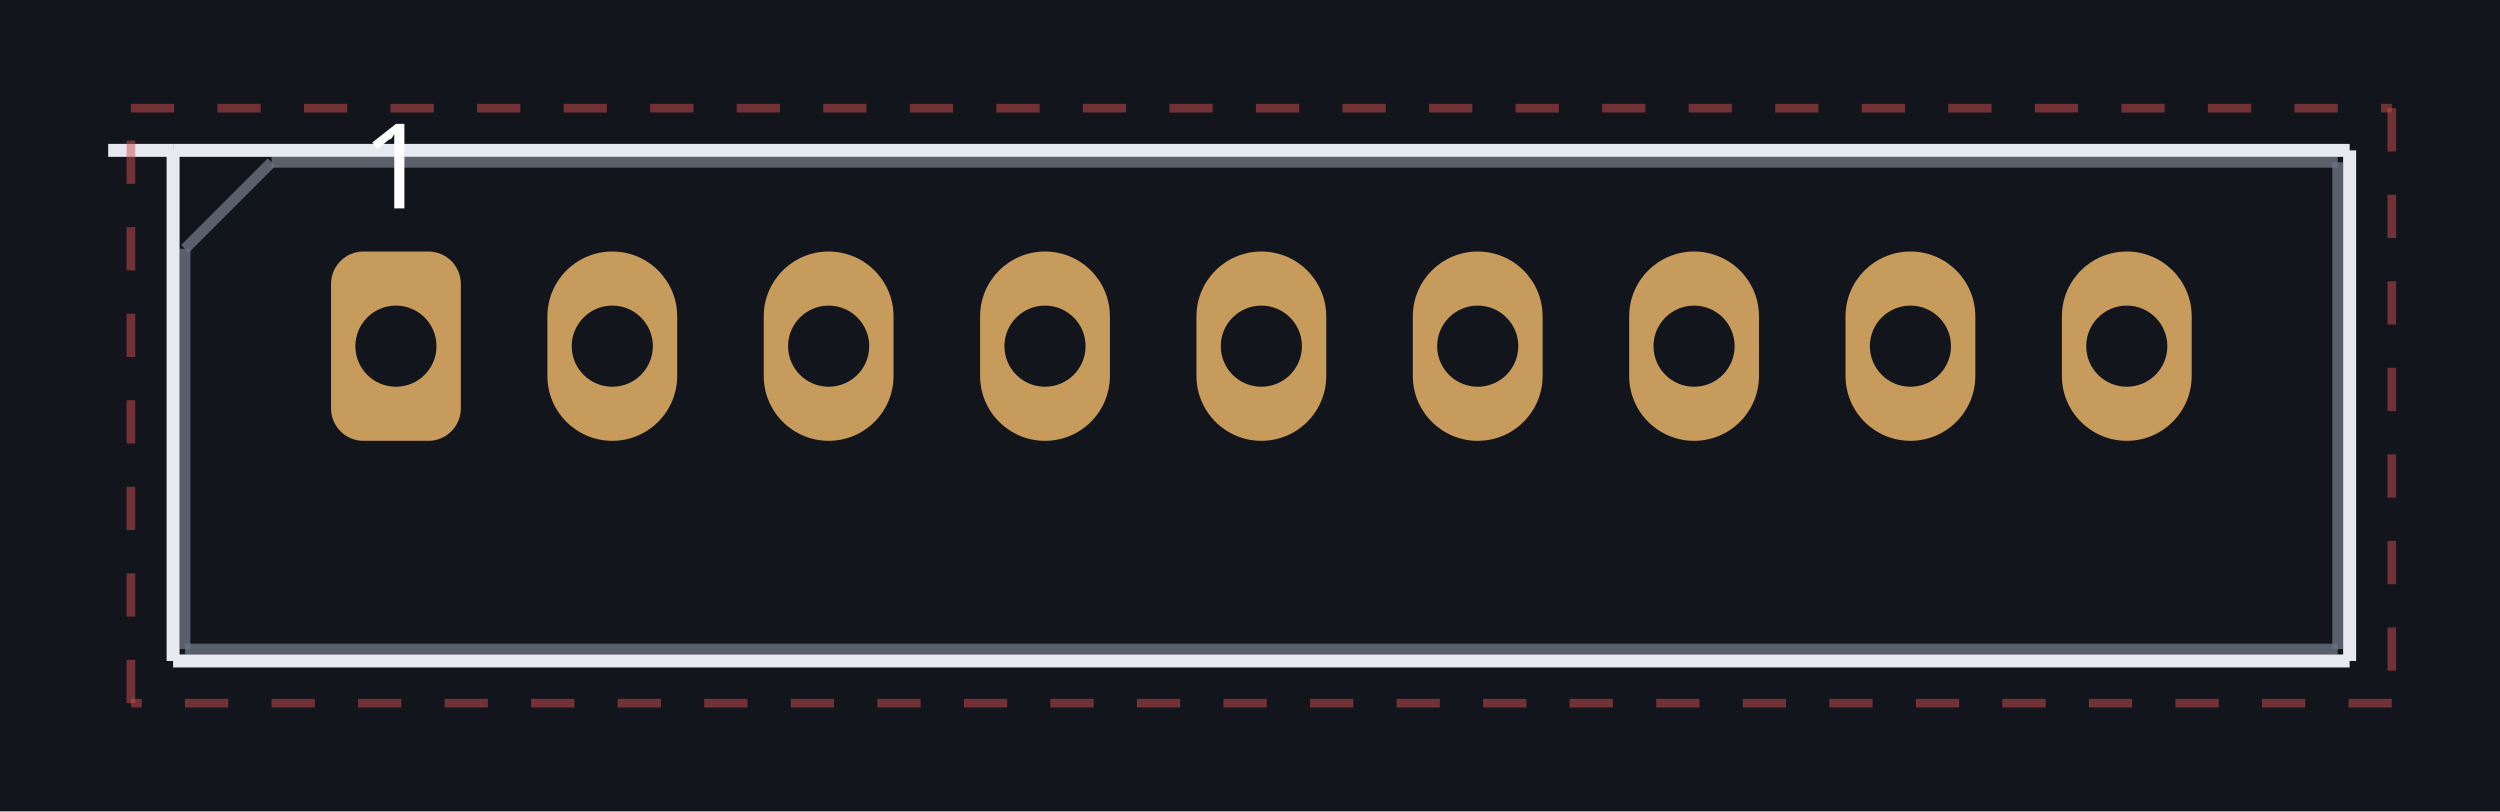
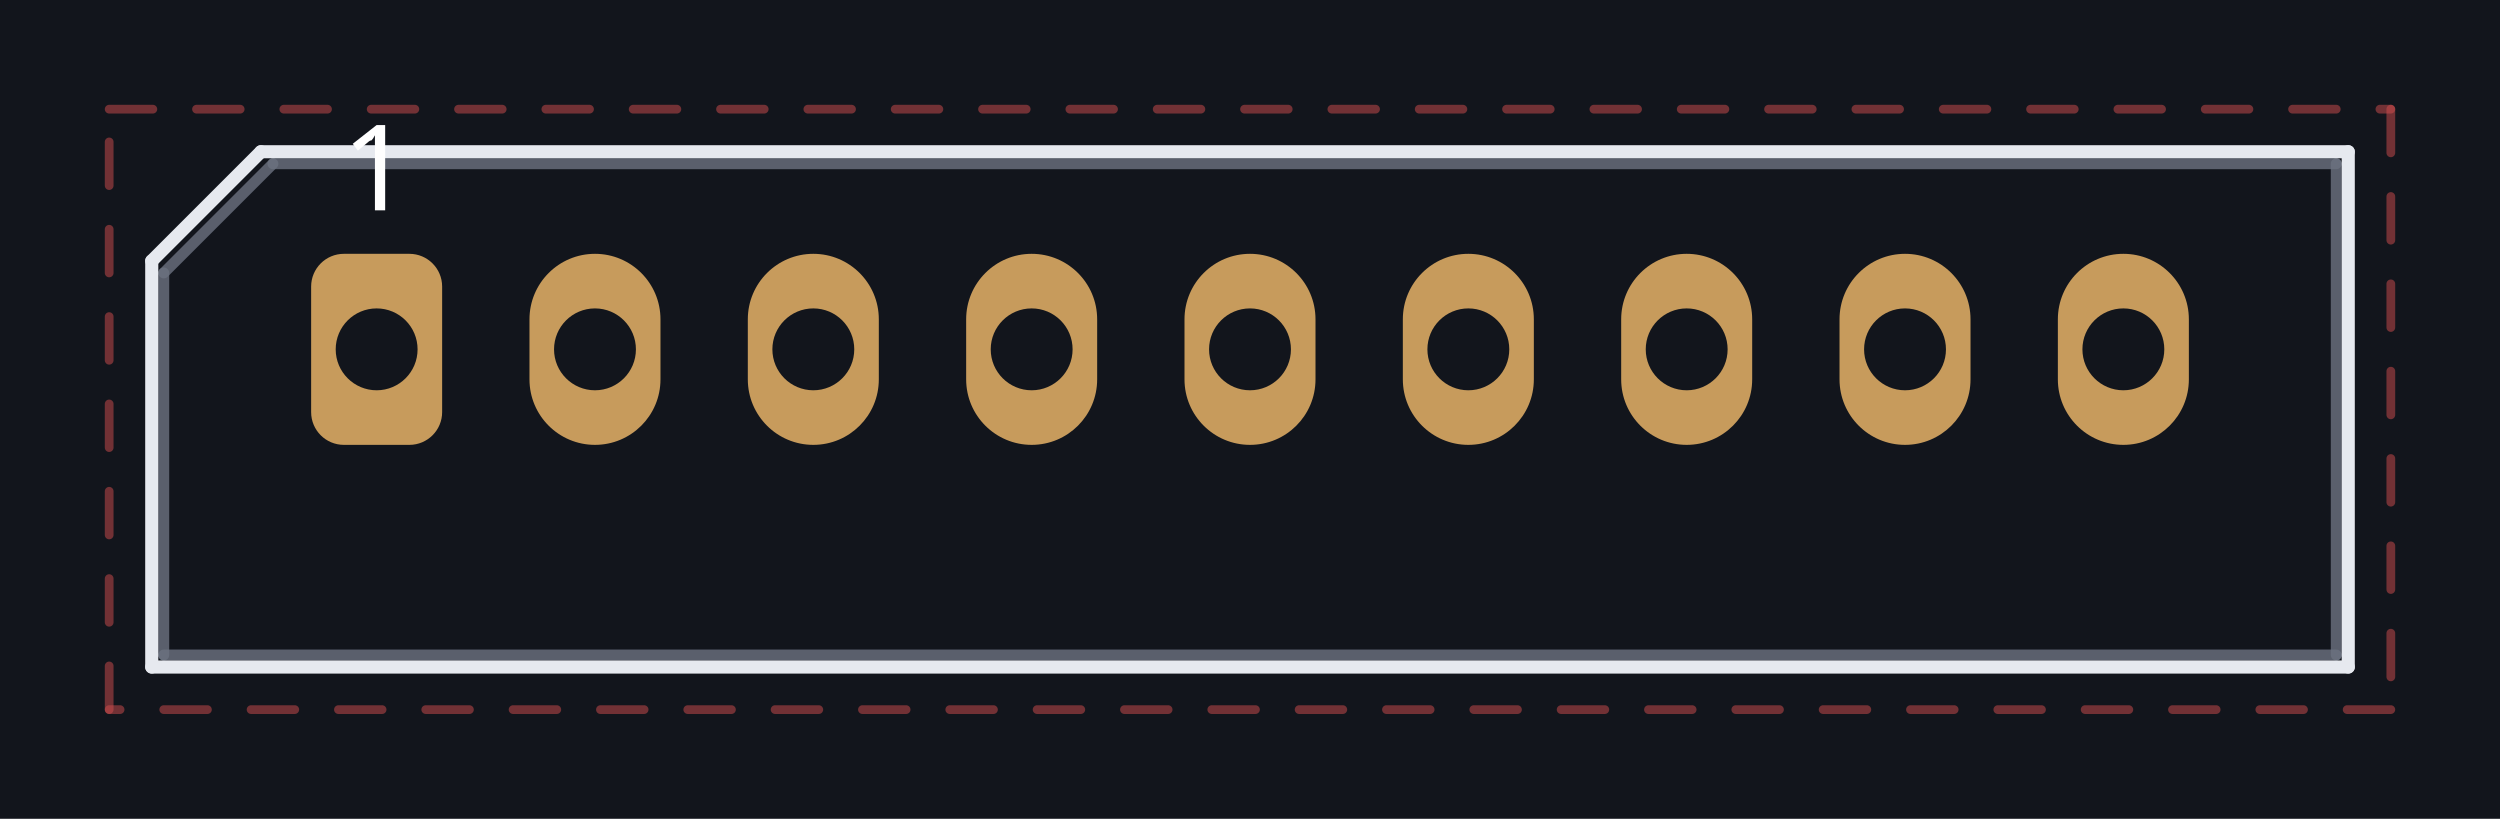
- <svg xmlns="http://www.w3.org/2000/svg" viewBox="-3.66 -3.20 23.11 7.50" preserveAspectRatio="xMidYMid meet" style="width:100%;height:100%">
-   <rect x="-3.66" y="-3.20" width="23.11" height="7.50" fill="#12151c" />
-   <line x1="-1.150" y1="-1.700" x2="17.950" y2="-1.700" stroke="#6b7280" stroke-width="0.100" opacity="0.8" />
-   <line x1="17.950" y1="-1.700" x2="17.950" y2="2.800" stroke="#6b7280" stroke-width="0.100" opacity="0.8" />
-   <line x1="17.950" y1="2.800" x2="-1.950" y2="2.800" stroke="#6b7280" stroke-width="0.100" opacity="0.8" />
-   <line x1="-1.950" y1="2.800" x2="-1.950" y2="-0.900" stroke="#6b7280" stroke-width="0.100" opacity="0.8" />
-   <line x1="-1.950" y1="-0.900" x2="-1.150" y2="-1.700" stroke="#6b7280" stroke-width="0.100" opacity="0.8" />
-   <line x1="-2.060" y1="-1.810" x2="18.060" y2="-1.810" stroke="#e6e9ef" stroke-width="0.120" opacity="1" />
-   <line x1="18.060" y1="-1.810" x2="18.060" y2="2.910" stroke="#e6e9ef" stroke-width="0.120" opacity="1" />
-   <line x1="18.060" y1="2.910" x2="-2.060" y2="2.910" stroke="#e6e9ef" stroke-width="0.120" opacity="1" />
-   <line x1="-2.060" y1="2.910" x2="-2.060" y2="-1.810" stroke="#e6e9ef" stroke-width="0.120" opacity="1" />
-   <line x1="-2.060" y1="-1.810" x2="-2.660" y2="-1.810" stroke="#e6e9ef" stroke-width="0.120" opacity="1" />
-   <line x1="-2.450" y1="-2.200" x2="18.450" y2="-2.200" stroke="#d24d4d" stroke-width="0.080" opacity="0.5" stroke-dasharray="0.4 0.4" />
-   <line x1="18.450" y1="-2.200" x2="18.450" y2="3.300" stroke="#d24d4d" stroke-width="0.080" opacity="0.5" stroke-dasharray="0.4 0.4" />
-   <line x1="18.450" y1="3.300" x2="-2.450" y2="3.300" stroke="#d24d4d" stroke-width="0.080" opacity="0.5" stroke-dasharray="0.4 0.4" />
-   <line x1="-2.450" y1="3.300" x2="-2.450" y2="-2.200" stroke="#d24d4d" stroke-width="0.080" opacity="0.5" stroke-dasharray="0.4 0.4" />
+ <svg xmlns="http://www.w3.org/2000/svg" viewBox="-3.45 -3.20 22.90 7.50" preserveAspectRatio="xMidYMid meet" style="width:100%;height:100%">
+   <rect x="-3.45" y="-3.20" width="22.90" height="7.50" fill="#12151c" />
+   <line x1="-0.950" y1="-1.700" x2="17.950" y2="-1.700" stroke="#6b7280" stroke-width="0.100" stroke-linecap="round" opacity="0.8" />
+   <line x1="17.950" y1="-1.700" x2="17.950" y2="2.800" stroke="#6b7280" stroke-width="0.100" stroke-linecap="round" opacity="0.8" />
+   <line x1="17.950" y1="2.800" x2="-1.950" y2="2.800" stroke="#6b7280" stroke-width="0.100" stroke-linecap="round" opacity="0.8" />
+   <line x1="-1.950" y1="2.800" x2="-1.950" y2="-0.700" stroke="#6b7280" stroke-width="0.100" stroke-linecap="round" opacity="0.8" />
+   <line x1="-1.950" y1="-0.700" x2="-0.950" y2="-1.700" stroke="#6b7280" stroke-width="0.100" stroke-linecap="round" opacity="0.8" />
+   <line x1="-1.060" y1="-1.810" x2="18.060" y2="-1.810" stroke="#e6e9ef" stroke-width="0.120" stroke-linecap="round" opacity="1" />
+   <line x1="18.060" y1="-1.810" x2="18.060" y2="2.910" stroke="#e6e9ef" stroke-width="0.120" stroke-linecap="round" opacity="1" />
+   <line x1="18.060" y1="2.910" x2="-2.060" y2="2.910" stroke="#e6e9ef" stroke-width="0.120" stroke-linecap="round" opacity="1" />
+   <line x1="-2.060" y1="2.910" x2="-2.060" y2="-0.810" stroke="#e6e9ef" stroke-width="0.120" stroke-linecap="round" opacity="1" />
+   <line x1="-2.060" y1="-0.810" x2="-1.060" y2="-1.810" stroke="#e6e9ef" stroke-width="0.120" stroke-linecap="round" opacity="1" />
+   <line x1="-2.450" y1="-2.200" x2="18.450" y2="-2.200" stroke="#d24d4d" stroke-width="0.080" stroke-linecap="round" opacity="0.5" stroke-dasharray="0.4 0.4" />
+   <line x1="18.450" y1="-2.200" x2="18.450" y2="3.300" stroke="#d24d4d" stroke-width="0.080" stroke-linecap="round" opacity="0.5" stroke-dasharray="0.4 0.4" />
+   <line x1="18.450" y1="3.300" x2="-2.450" y2="3.300" stroke="#d24d4d" stroke-width="0.080" stroke-linecap="round" opacity="0.5" stroke-dasharray="0.4 0.4" />
+   <line x1="-2.450" y1="3.300" x2="-2.450" y2="-2.200" stroke="#d24d4d" stroke-width="0.080" stroke-linecap="round" opacity="0.5" stroke-dasharray="0.4 0.4" />
  <rect x="-0.600" y="-0.875" width="1.200" height="1.750" rx="0.300" fill="#c79b5c" />
  <circle cx="0.000" cy="0.000" r="0.375" fill="#12151c" />
  <text x="0.000" y="-1.275" fill="#ffffff" font-size="1.1" text-anchor="middle" font-family="sans-serif">1</text>
  <rect x="1.400" y="-0.875" width="1.200" height="1.750" rx="0.600" fill="#c79b5c" />
  <circle cx="2.000" cy="0.000" r="0.375" fill="#12151c" />
  <rect x="3.400" y="-0.875" width="1.200" height="1.750" rx="0.600" fill="#c79b5c" />
  <circle cx="4.000" cy="0.000" r="0.375" fill="#12151c" />
  <rect x="5.400" y="-0.875" width="1.200" height="1.750" rx="0.600" fill="#c79b5c" />
  <circle cx="6.000" cy="0.000" r="0.375" fill="#12151c" />
  <rect x="7.400" y="-0.875" width="1.200" height="1.750" rx="0.600" fill="#c79b5c" />
  <circle cx="8.000" cy="0.000" r="0.375" fill="#12151c" />
  <rect x="9.400" y="-0.875" width="1.200" height="1.750" rx="0.600" fill="#c79b5c" />
  <circle cx="10.000" cy="0.000" r="0.375" fill="#12151c" />
  <rect x="11.400" y="-0.875" width="1.200" height="1.750" rx="0.600" fill="#c79b5c" />
  <circle cx="12.000" cy="0.000" r="0.375" fill="#12151c" />
  <rect x="13.400" y="-0.875" width="1.200" height="1.750" rx="0.600" fill="#c79b5c" />
  <circle cx="14.000" cy="0.000" r="0.375" fill="#12151c" />
  <rect x="15.400" y="-0.875" width="1.200" height="1.750" rx="0.600" fill="#c79b5c" />
  <circle cx="16.000" cy="0.000" r="0.375" fill="#12151c" />
</svg>
